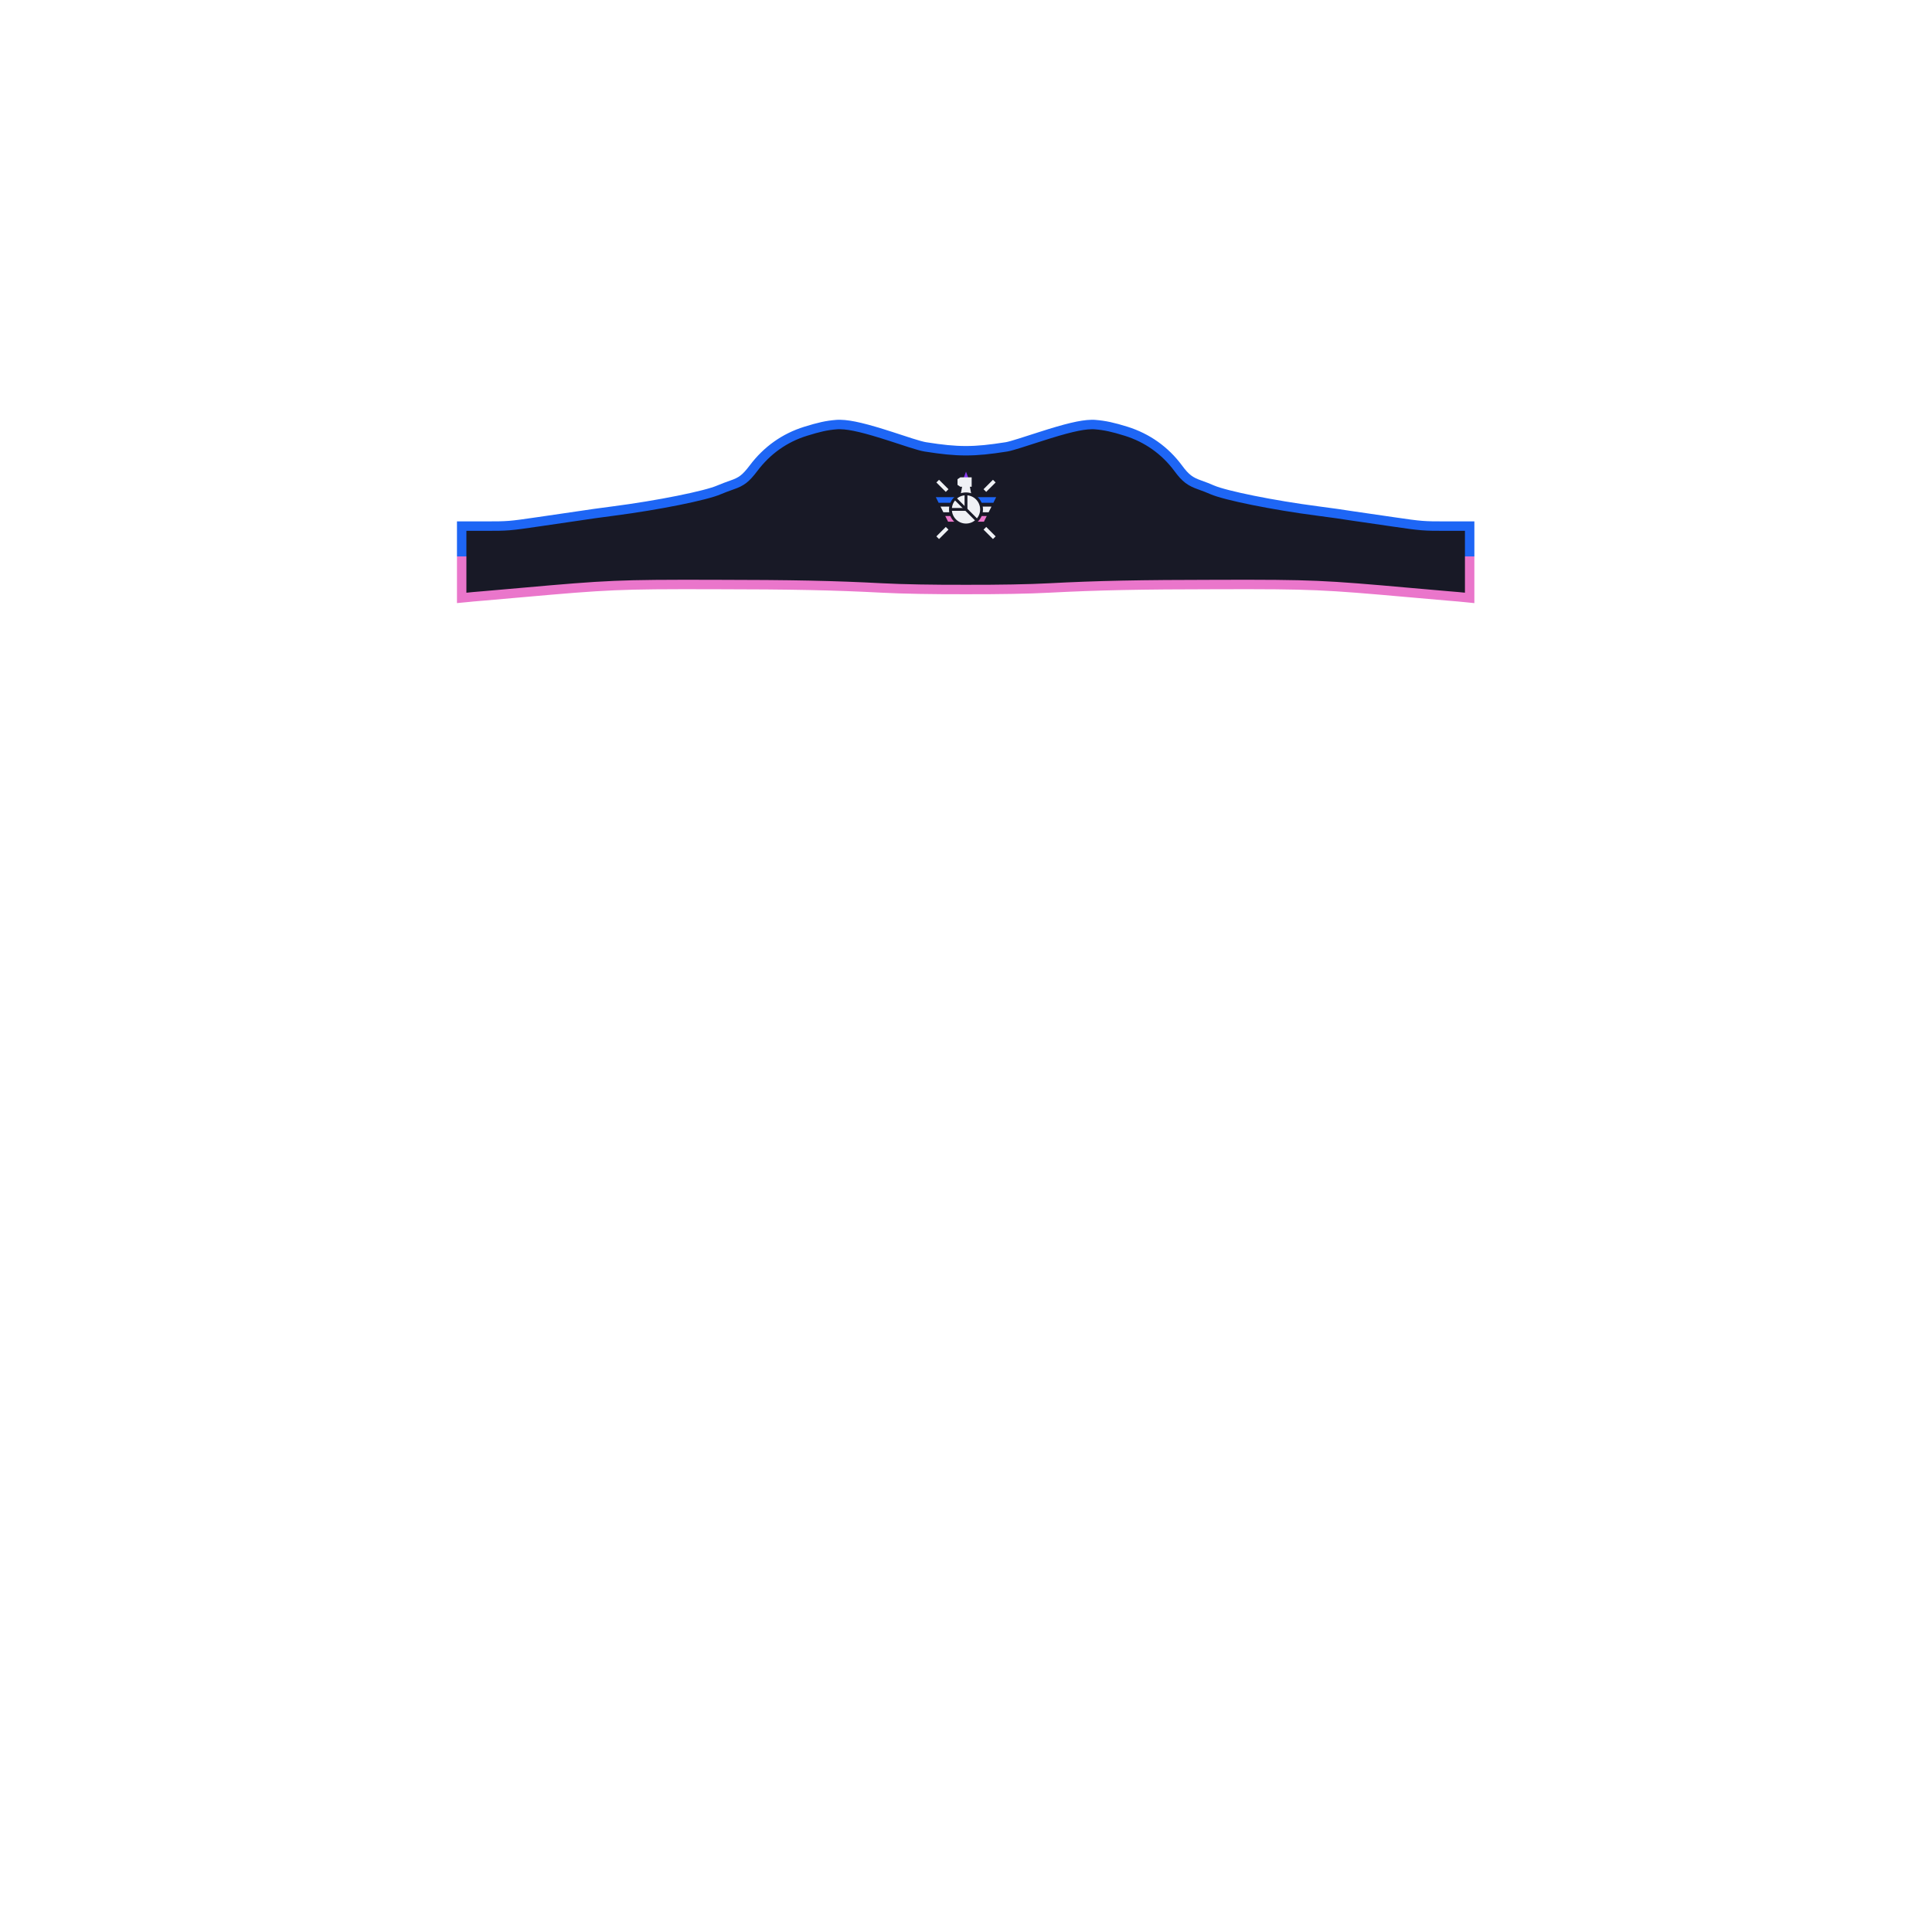
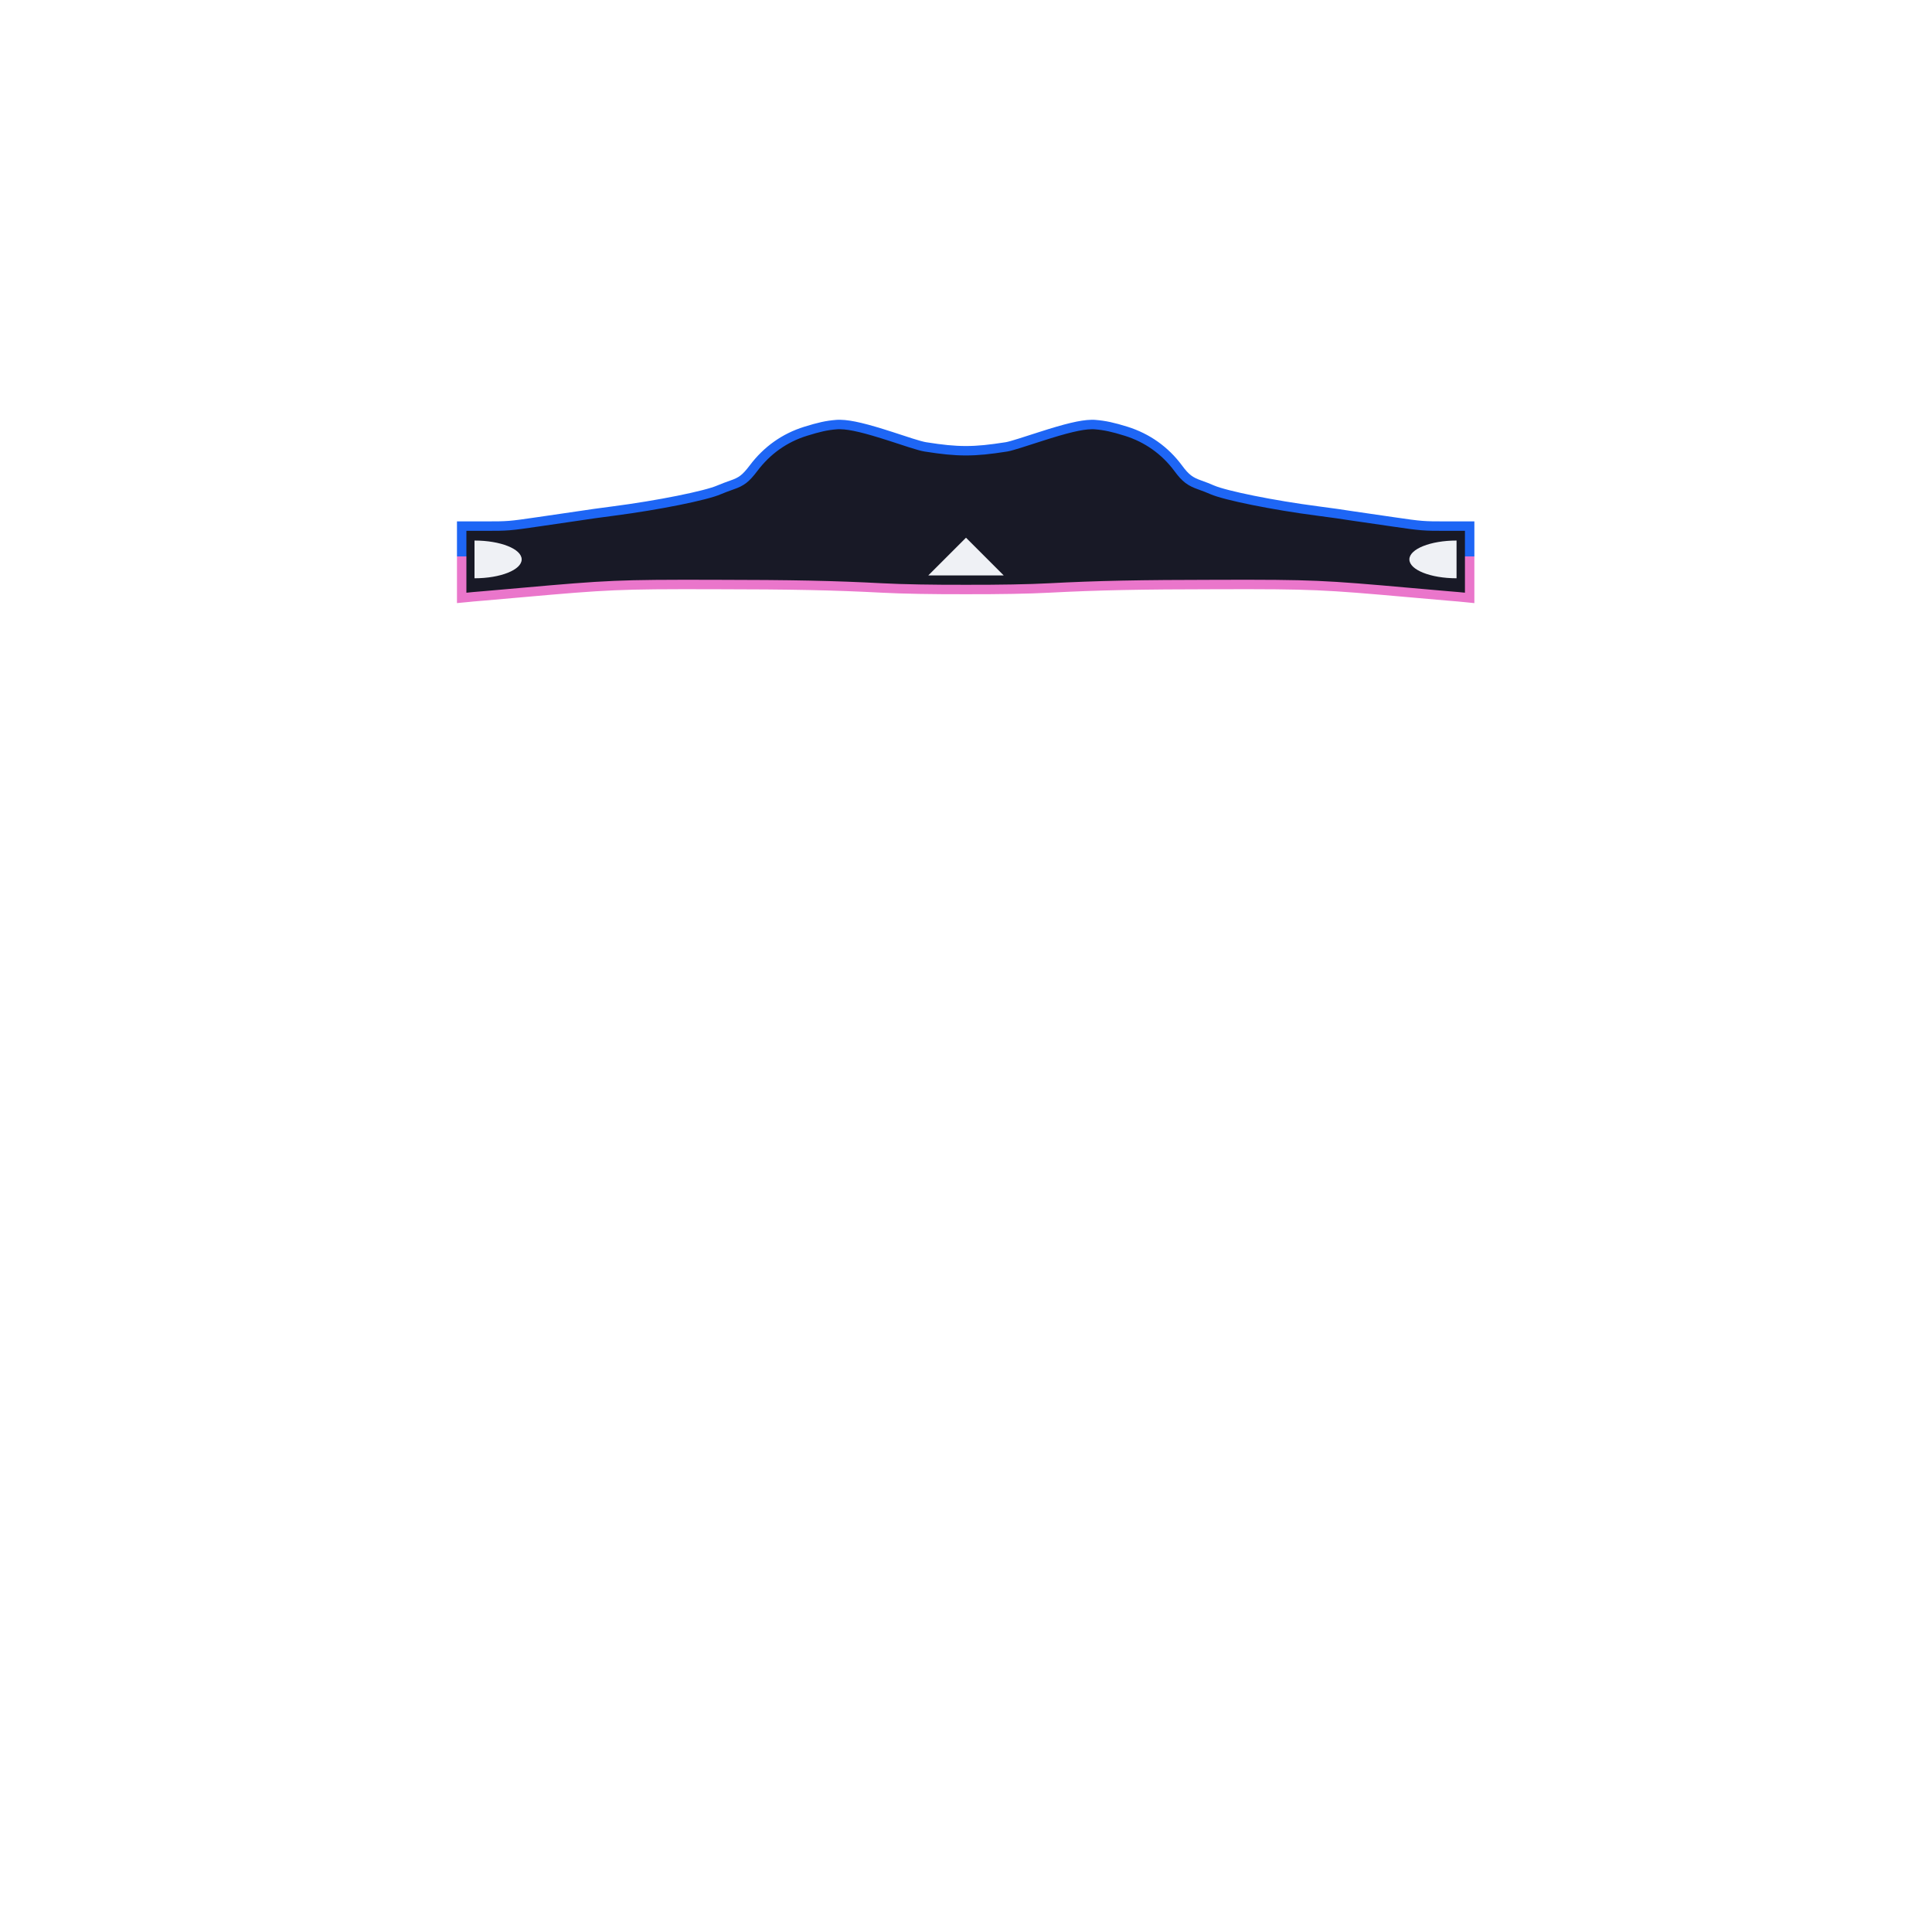
<svg xmlns="http://www.w3.org/2000/svg" version="1.1" viewBox="0 0 2048 2048">
  <defs>
    <linearGradient id="a" x1="1024" x2="1024" y2="1180" gradientUnits="userSpaceOnUse">
      <stop stop-color="#1e66f5" offset=".5" />
      <stop stop-color="#ea76cb" offset=".5" />
    </linearGradient>
  </defs>
  <path d="m891 450c-1.6-0.1-3 0-4.4 0.1-10.2 0.8-18.6 2.7-32.7 7.1-22.2 6.9-40.9 20.2-55.1 39.1-8.3 10.9-12.7 14.3-23 17.8-4.1 1.4-10.1 3.7-13.4 5.1-13.7 6.1-64.9 16.4-112 22.5-12.9 1.7-29.4 3.9-36.5 5.1-7.2 1.1-26.9 4-43.8 6.4-30 4.4-31.6 4.5-55.8 4.5h-24.9v76.1l5.3-0.5c2.8-0.3 10.8-1.1 17.7-1.6 6.9-0.6 24.9-2.2 40-3.5 92-8.2 104-8.8 202-8.6 87.7 0.1 129 1 181 3.7 20.6 1.1 54.5 1.7 88.5 1.6 34 0.1 68-0.5 88-1.6 52-2.7 94-3.6 181-3.7 98-0.2 110 0.4 202 8.6 15 1.3 33 2.9 40 3.5 7 0.5 15 1.3 18 1.6l5 0.5v-76.1h-25c-24 0-26-0.1-56-4.5-17-2.4-36-5.3-44-6.4-7-1.2-23-3.4-36-5.1-47-6.1-98-16.4-112-22.5-3-1.4-9-3.7-13-5.1-10-3.5-15-6.9-23-17.8-14-18.9-33-32.2-55-39.1-14-4.4-23-6.3-33-7.1-1-0.1-3-0.2-4-0.1-11 0.2-27 4.1-54 12.8-14 4.4-30 9.9-36 10.9-18 2.8-30 4.1-43 4.1s-25.2-1.3-43-4.1c-6.4-1-22.5-6.5-36-10.9-26.9-8.7-42.9-12.6-53.9-12.8z" fill="#181926" stroke="url(#a)" stroke-width="10" />
-   <g transform="translate(43,50)">
-     <polygon transform="translate(931,440)" points="50 10 47 18 53 18" fill="#8839ef" />
-     <polygon transform="translate(931,440)" points="79 43 21 43 18 37 82 37" fill="#1e66f5" />
-     <polygon transform="translate(931,440)" points="74 53 26 53 23 47 77 47" fill="#eff1f5" />
-     <polygon transform="translate(931,440)" points="69 63 31 63 28 57 72 57" fill="#ea76cb" />
-     <g transform="translate(931,440)" fill="#eff1f5" fill-rule="evenodd">
-       <polygon points="47 20 44 36 56 36 53 20" />
-       <polygon points="56 26 44 26 41 24 41 18 44 16 56 16" />
-     </g>
-     <g transform="translate(931,440)" fill="none" stroke="#181926" stroke-width="3">
-       <circle cx="50" cy="50" r="16.5" fill="#eff1f5" />
-       <line x1="38" x2="62" y1="38" y2="62" />
-       <line x1="50" x2="34" y1="50" y2="50" />
-       <line x1="50" x2="50" y1="50" y2="34" />
-     </g>
-     <g transform="translate(931,440)" fill="none" stroke="#eff1f5" stroke-width="4">
-       <line x1="30" x2="20" y1="30" y2="20" />
-       <line x1="70" x2="80" y1="30" y2="20" />
-       <line x1="80" x2="70" y1="80" y2="70" />
-       <line x1="20" x2="30" y1="80" y2="70" />
-     </g>
+   <g fill="#eff1f5">
+     <path d="m984 610 40-40 40 40z" />
+     <path d="m503 573v40a50 20 0 0 0 50-20 50 20 0 0 0-50-20z" />
+     <path d="m1544 573v40a50 20 0 0 1-50-20 50 20 0 0 1 50-20z" />
  </g>
</svg>
